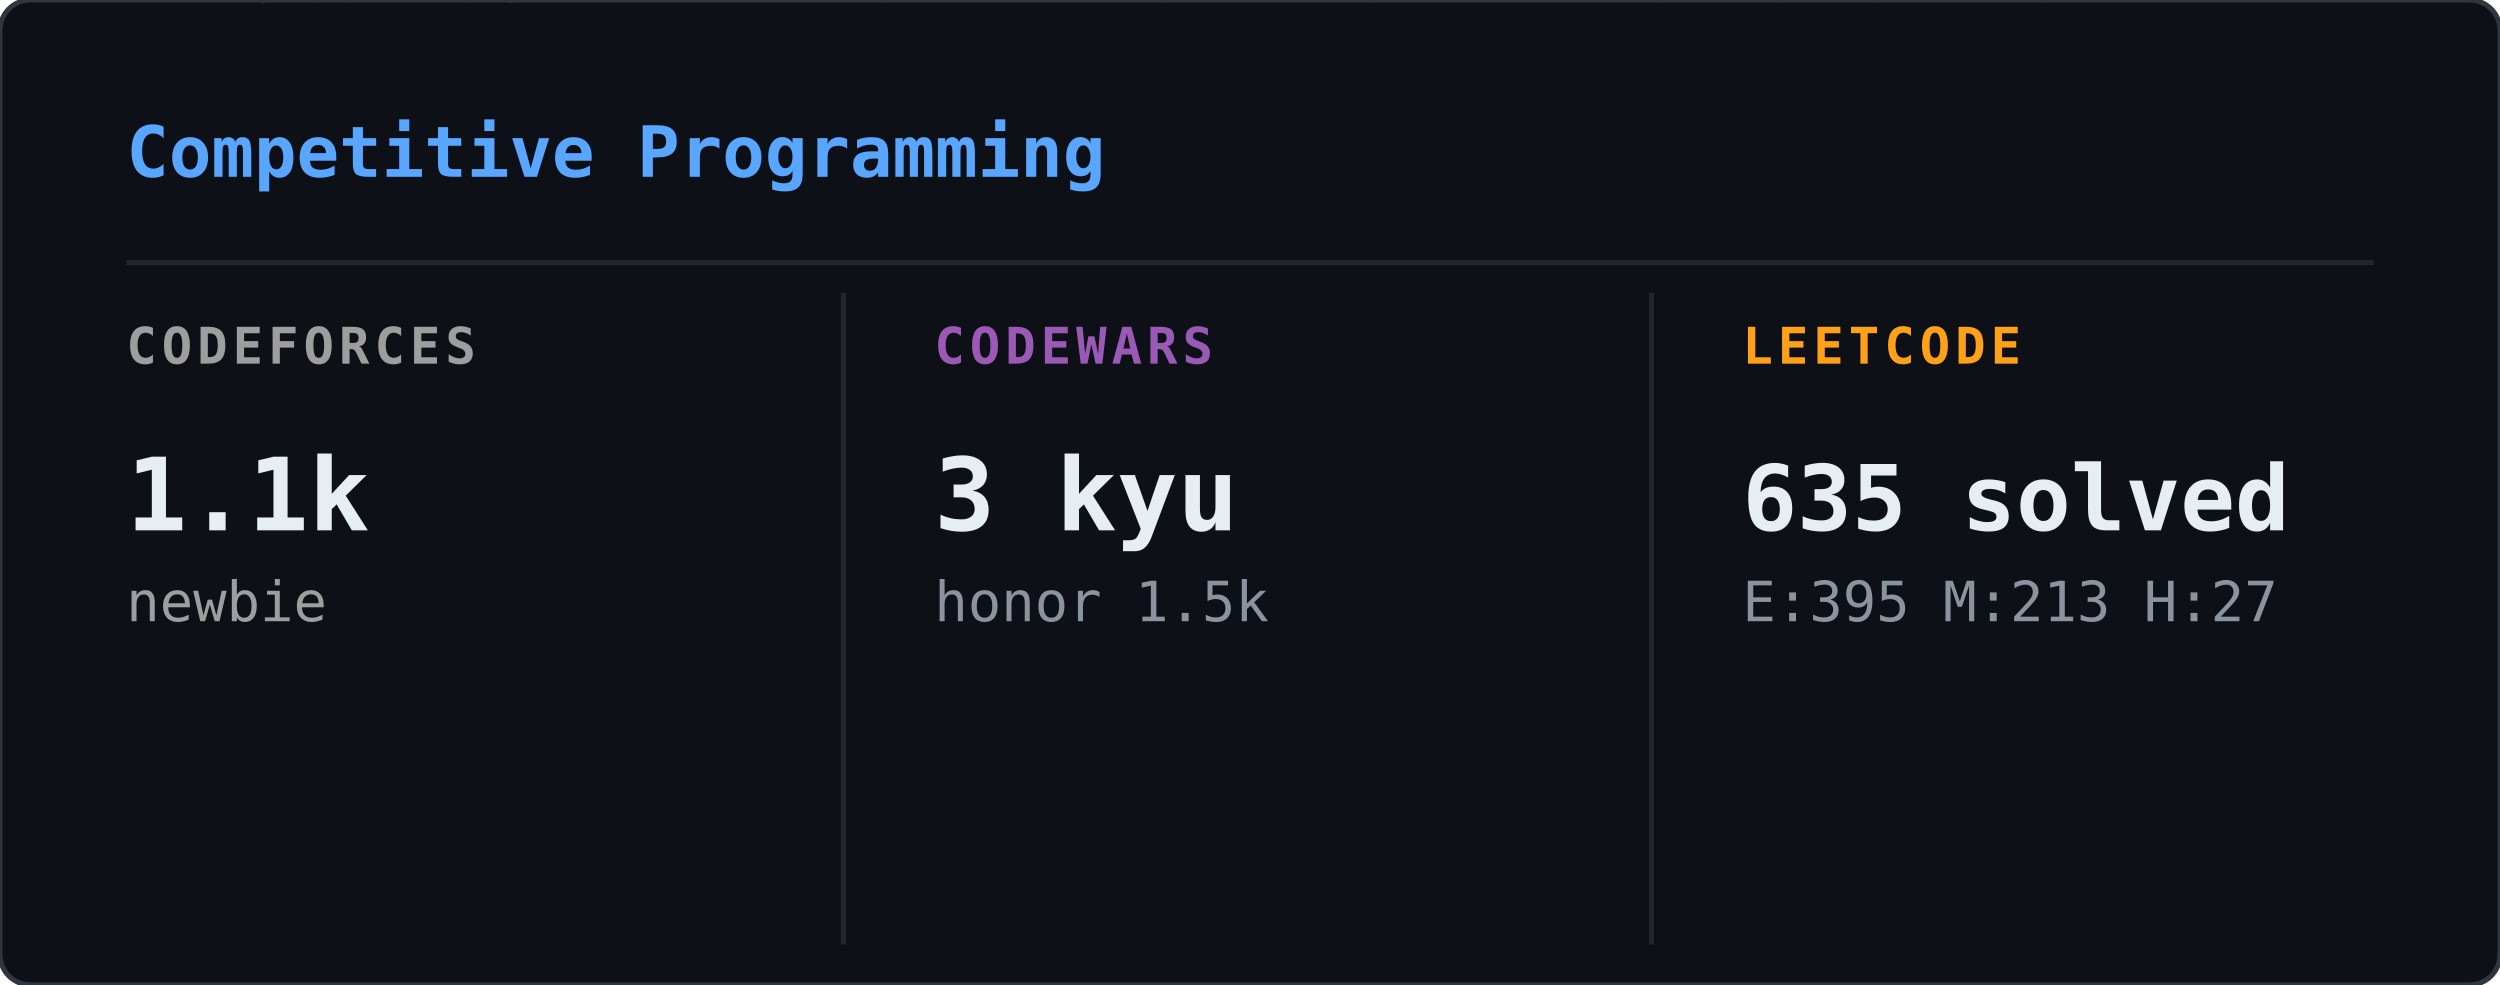
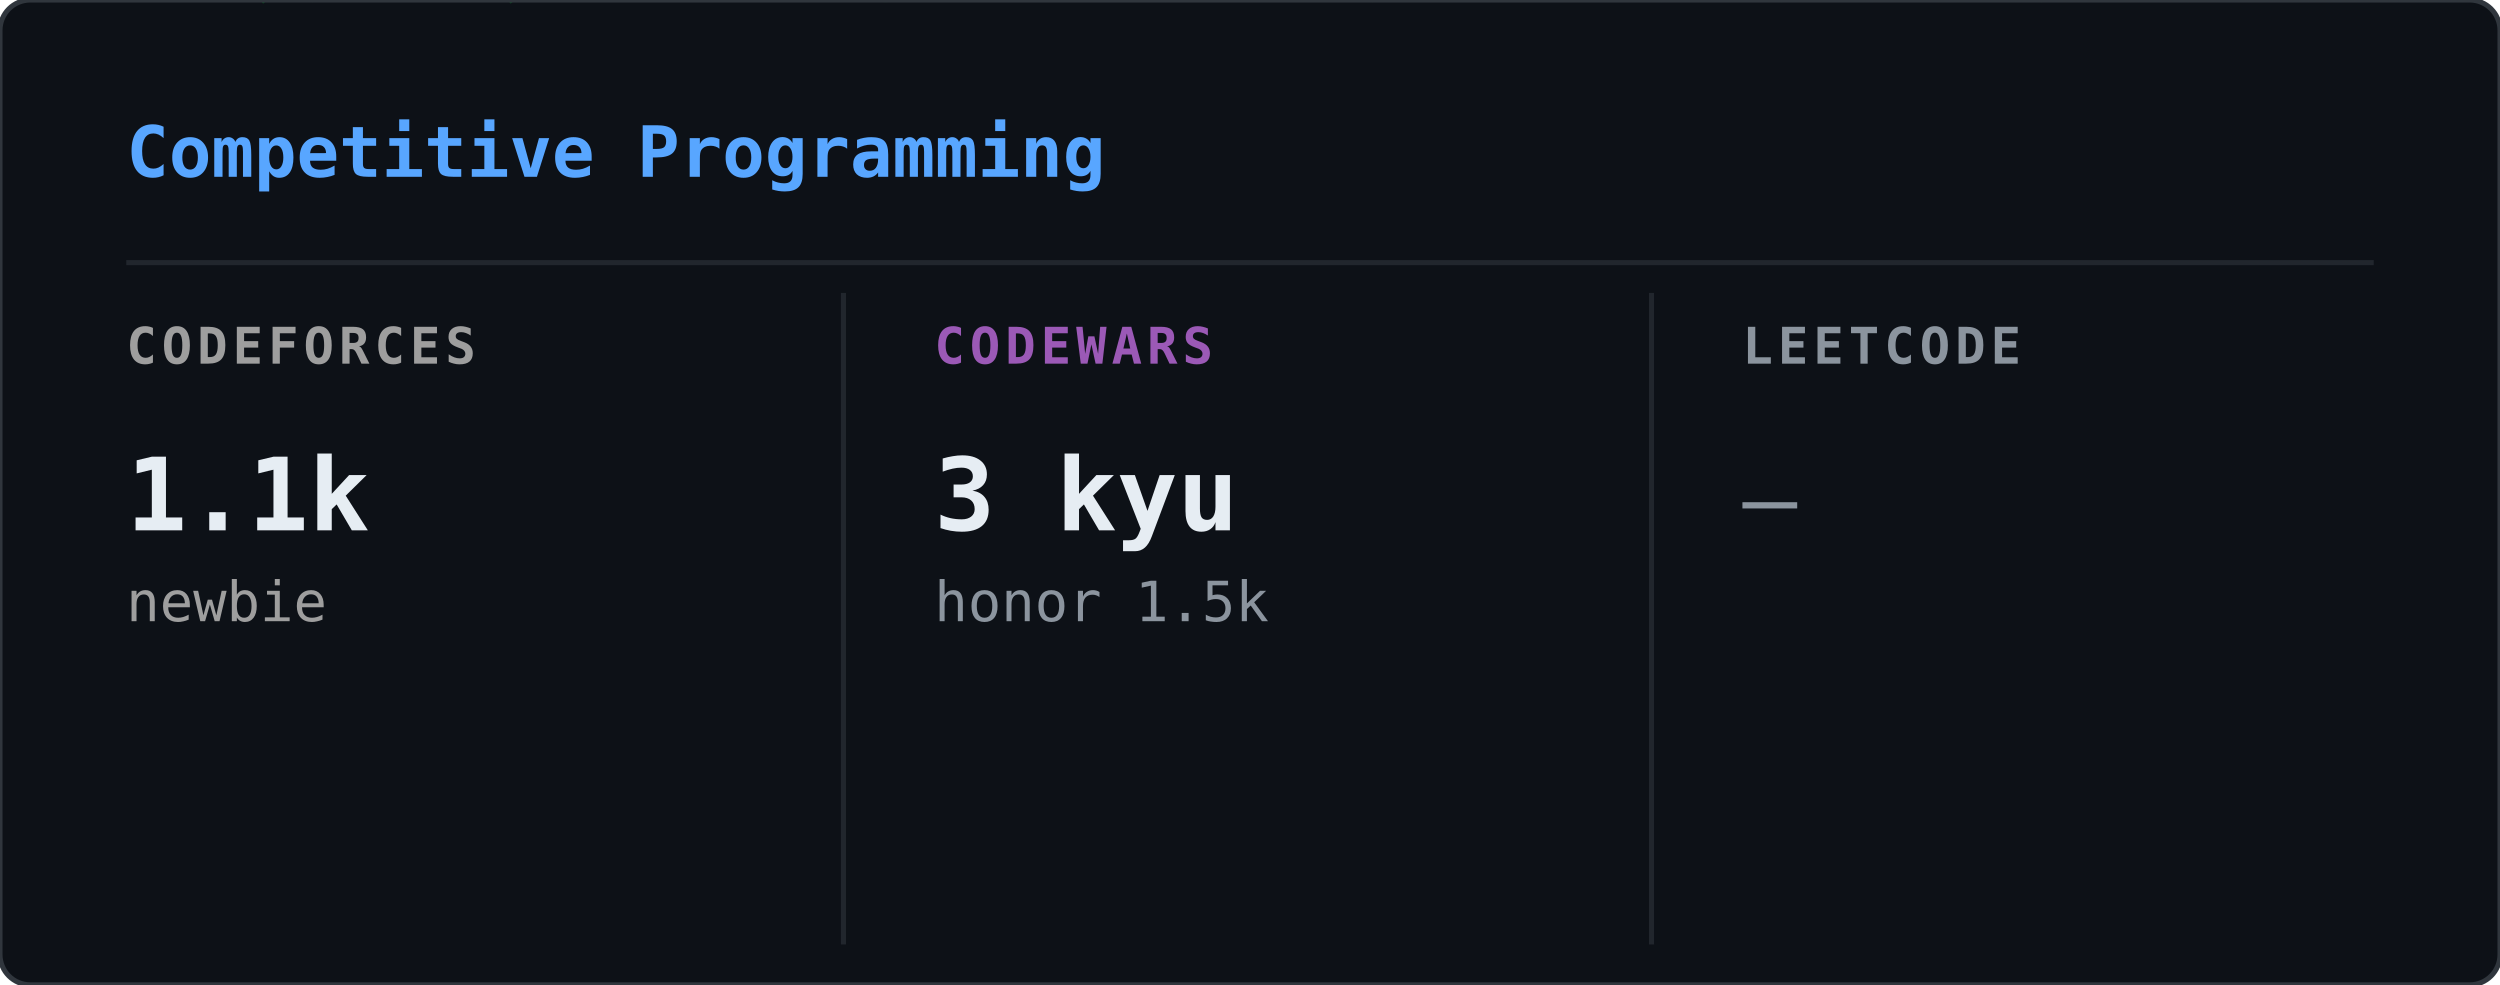
<svg xmlns="http://www.w3.org/2000/svg" width="495" height="195" viewBox="0 0 495 195">
  <defs>
    <clipPath id="cp-clip">
      <rect width="495" height="195" rx="6" />
    </clipPath>
  </defs>
  <rect width="495" height="195" rx="6" fill="#0d1117" />
  <g clip-path="url(#cp-clip)">
    <g opacity="0.22">
      <style>@keyframes cp0{from{transform:translateY(-60px)}to{transform:translateY(209px)}}@keyframes cp1{from{transform:translateY(-46px)}to{transform:translateY(209px)}}@keyframes cp2{from{transform:translateY(-46px)}to{transform:translateY(209px)}}@keyframes cp3{from{transform:translateY(-46px)}to{transform:translateY(209px)}}@keyframes cp4{from{transform:translateY(-46px)}to{transform:translateY(209px)}}@keyframes cp5{from{transform:translateY(-46px)}to{transform:translateY(209px)}}@keyframes cp6{from{transform:translateY(-46px)}to{transform:translateY(209px)}}@keyframes cp7{from{transform:translateY(-46px)}to{transform:translateY(209px)}}@keyframes cp8{from{transform:translateY(-46px)}to{transform:translateY(209px)}}@keyframes cp9{from{transform:translateY(-46px)}to{transform:translateY(209px)}}@keyframes cp10{from{transform:translateY(-46px)}to{transform:translateY(209px)}}@keyframes cp11{from{transform:translateY(-46px)}to{transform:translateY(209px)}}@keyframes cp12{from{transform:translateY(-46px)}to{transform:translateY(209px)}}@keyframes cp13{from{transform:translateY(-46px)}to{transform:translateY(209px)}}@keyframes cp14{from{transform:translateY(-46px)}to{transform:translateY(209px)}}@keyframes cp15{from{transform:translateY(-46px)}to{transform:translateY(209px)}}@keyframes cp16{from{transform:translateY(-46px)}to{transform:translateY(209px)}}@keyframes cp17{from{transform:translateY(-46px)}to{transform:translateY(209px)}}@keyframes cp18{from{transform:translateY(-46px)}to{transform:translateY(209px)}}@keyframes cp19{from{transform:translateY(-46px)}to{transform:translateY(209px)}}@keyframes cp20{from{transform:translateY(-46px)}to{transform:translateY(209px)}}@keyframes cp21{from{transform:translateY(-46px)}to{transform:translateY(209px)}}@keyframes cp22{from{transform:translateY(-46px)}to{transform:translateY(209px)}}@keyframes cp23{from{transform:translateY(-46px)}to{transform:translateY(209px)}}@keyframes cp24{from{transform:translateY(-46px)}to{transform:translateY(209px)}}@keyframes cp25{from{transform:translateY(-46px)}to{transform:translateY(209px)}}@keyframes cp26{from{transform:translateY(-46px)}to{transform:translateY(209px)}}@keyframes cp27{from{transform:translateY(-46px)}to{transform:translateY(209px)}}@keyframes cp28{from{transform:translateY(-46px)}to{transform:translateY(209px)}}@keyframes cp29{from{transform:translateY(-46px)}to{transform:translateY(209px)}}@keyframes cp30{from{transform:translateY(-46px)}to{transform:translateY(209px)}}@keyframes cp31{from{transform:translateY(-46px)}to{transform:translateY(209px)}}@keyframes cp32{from{transform:translateY(-46px)}to{transform:translateY(209px)}}@keyframes cp33{from{transform:translateY(-46px)}to{transform:translateY(209px)}}@keyframes cp34{from{transform:translateY(-46px)}to{transform:translateY(209px)}}@keyframes cp35{from{transform:translateY(-46px)}to{transform:translateY(209px)}}@keyframes cp36{from{transform:translateY(-46px)}to{transform:translateY(209px)}}@keyframes cp37{from{transform:translateY(-46px)}to{transform:translateY(209px)}}</style>
      <g style="animation:cp0 2.40s linear infinite;animation-delay:-0.01s">
        <text x="366" y="0" font-family="monospace" font-size="12" fill="#00ff41">5</text>
        <text x="366" y="-14" font-family="monospace" font-size="12" fill="#00ff41" opacity="0.80">ﾔ</text>
        <text x="366" y="-28" font-family="monospace" font-size="12" fill="#00ff41" opacity="0.60">ﾀ</text>
        <text x="366" y="-42" font-family="monospace" font-size="12" fill="#00ff41" opacity="0.40">ｿ</text>
        <text x="366" y="-56" font-family="monospace" font-size="12" fill="#00ff41" opacity="0.20">2</text>
      </g>
      <g style="animation:cp1 1.88s linear infinite;animation-delay:-1.42s">
        <text x="221" y="0" font-family="monospace" font-size="12" fill="#00ff41">ﾝ</text>
        <text x="221" y="-14" font-family="monospace" font-size="12" fill="#00ff41" opacity="0.75">ﾘ</text>
        <text x="221" y="-28" font-family="monospace" font-size="12" fill="#00ff41" opacity="0.50">ﾚ</text>
        <text x="221" y="-42" font-family="monospace" font-size="12" fill="#00ff41" opacity="0.25">ｧ</text>
      </g>
      <g style="animation:cp2 3.18s linear infinite;animation-delay:-0.68s">
        <text x="195" y="0" font-family="monospace" font-size="12" fill="#00ff41">ｺ</text>
        <text x="195" y="-14" font-family="monospace" font-size="12" fill="#00ff41" opacity="0.75">ﾃ</text>
        <text x="195" y="-28" font-family="monospace" font-size="12" fill="#00ff41" opacity="0.50">ｾ</text>
        <text x="195" y="-42" font-family="monospace" font-size="12" fill="#00ff41" opacity="0.25">ｬ</text>
      </g>
      <g style="animation:cp3 2.37s linear infinite;animation-delay:-0.52s">
        <text x="25" y="0" font-family="monospace" font-size="12" fill="#00ff41">ﾍ</text>
        <text x="25" y="-14" font-family="monospace" font-size="12" fill="#00ff41" opacity="0.75">ｺ</text>
        <text x="25" y="-28" font-family="monospace" font-size="12" fill="#00ff41" opacity="0.50">ｧ</text>
        <text x="25" y="-42" font-family="monospace" font-size="12" fill="#00ff41" opacity="0.25">ｫ</text>
      </g>
      <g style="animation:cp4 2.42s linear infinite;animation-delay:-0.67s">
        <text x="113" y="0" font-family="monospace" font-size="12" fill="#00ff41">ｭ</text>
        <text x="113" y="-14" font-family="monospace" font-size="12" fill="#00ff41" opacity="0.75">1</text>
        <text x="113" y="-28" font-family="monospace" font-size="12" fill="#00ff41" opacity="0.50">ﾅ</text>
        <text x="113" y="-42" font-family="monospace" font-size="12" fill="#00ff41" opacity="0.25">1</text>
      </g>
      <g style="animation:cp5 2.93s linear infinite;animation-delay:-1.00s">
        <text x="469" y="0" font-family="monospace" font-size="12" fill="#00ff41">ﾄ</text>
        <text x="469" y="-14" font-family="monospace" font-size="12" fill="#00ff41" opacity="0.75">ﾈ</text>
        <text x="469" y="-28" font-family="monospace" font-size="12" fill="#00ff41" opacity="0.50">ﾆ</text>
        <text x="469" y="-42" font-family="monospace" font-size="12" fill="#00ff41" opacity="0.25">ｼ</text>
      </g>
      <g style="animation:cp6 2.61s linear infinite;animation-delay:-1.55s">
        <text x="353" y="0" font-family="monospace" font-size="12" fill="#00ff41">0</text>
        <text x="353" y="-14" font-family="monospace" font-size="12" fill="#00ff41" opacity="0.75">ｵ</text>
        <text x="353" y="-28" font-family="monospace" font-size="12" fill="#00ff41" opacity="0.50">ﾅ</text>
        <text x="353" y="-42" font-family="monospace" font-size="12" fill="#00ff41" opacity="0.25">5</text>
      </g>
      <g style="animation:cp7 2.10s linear infinite;animation-delay:-0.63s">
        <text x="67" y="0" font-family="monospace" font-size="12" fill="#00ff41">ｱ</text>
        <text x="67" y="-14" font-family="monospace" font-size="12" fill="#00ff41" opacity="0.75">ﾍ</text>
        <text x="67" y="-28" font-family="monospace" font-size="12" fill="#00ff41" opacity="0.50">ﾆ</text>
        <text x="67" y="-42" font-family="monospace" font-size="12" fill="#00ff41" opacity="0.25">ｨ</text>
      </g>
      <g style="animation:cp8 1.60s linear infinite;animation-delay:-0.98s">
        <text x="91" y="0" font-family="monospace" font-size="12" fill="#00ff41">ｱ</text>
        <text x="91" y="-14" font-family="monospace" font-size="12" fill="#00ff41" opacity="0.75">1</text>
        <text x="91" y="-28" font-family="monospace" font-size="12" fill="#00ff41" opacity="0.50">7</text>
        <text x="91" y="-42" font-family="monospace" font-size="12" fill="#00ff41" opacity="0.25">ﾃ</text>
      </g>
      <g style="animation:cp9 2.20s linear infinite;animation-delay:-1.29s">
        <text x="332" y="0" font-family="monospace" font-size="12" fill="#00ff41">ﾇ</text>
        <text x="332" y="-14" font-family="monospace" font-size="12" fill="#00ff41" opacity="0.75">ﾘ</text>
        <text x="332" y="-28" font-family="monospace" font-size="12" fill="#00ff41" opacity="0.50">ﾍ</text>
        <text x="332" y="-42" font-family="monospace" font-size="12" fill="#00ff41" opacity="0.25">ﾃ</text>
      </g>
      <g style="animation:cp10 2.40s linear infinite;animation-delay:-0.51s">
        <text x="374" y="0" font-family="monospace" font-size="12" fill="#00ff41">ｶ</text>
        <text x="374" y="-14" font-family="monospace" font-size="12" fill="#00ff41" opacity="0.75">ｨ</text>
        <text x="374" y="-28" font-family="monospace" font-size="12" fill="#00ff41" opacity="0.50">ﾝ</text>
        <text x="374" y="-42" font-family="monospace" font-size="12" fill="#00ff41" opacity="0.25">ｼ</text>
      </g>
      <g style="animation:cp11 1.70s linear infinite;animation-delay:-1.08s">
        <text x="172" y="0" font-family="monospace" font-size="12" fill="#00ff41">ｲ</text>
        <text x="172" y="-14" font-family="monospace" font-size="12" fill="#00ff41" opacity="0.75">ｯ</text>
        <text x="172" y="-28" font-family="monospace" font-size="12" fill="#00ff41" opacity="0.50">ｻ</text>
        <text x="172" y="-42" font-family="monospace" font-size="12" fill="#00ff41" opacity="0.25">ｮ</text>
      </g>
      <g style="animation:cp12 2.37s linear infinite;animation-delay:-2.03s">
        <text x="99" y="0" font-family="monospace" font-size="12" fill="#00ff41">ｯ</text>
        <text x="99" y="-14" font-family="monospace" font-size="12" fill="#00ff41" opacity="0.75">1</text>
        <text x="99" y="-28" font-family="monospace" font-size="12" fill="#00ff41" opacity="0.50">ﾅ</text>
        <text x="99" y="-42" font-family="monospace" font-size="12" fill="#00ff41" opacity="0.25">ｬ</text>
      </g>
      <g style="animation:cp13 1.65s linear infinite;animation-delay:-0.30s">
        <text x="106" y="0" font-family="monospace" font-size="12" fill="#00ff41">ﾛ</text>
        <text x="106" y="-14" font-family="monospace" font-size="12" fill="#00ff41" opacity="0.75">ｧ</text>
        <text x="106" y="-28" font-family="monospace" font-size="12" fill="#00ff41" opacity="0.50">0</text>
        <text x="106" y="-42" font-family="monospace" font-size="12" fill="#00ff41" opacity="0.25">ｹ</text>
      </g>
      <g style="animation:cp14 2.77s linear infinite;animation-delay:-2.62s">
        <text x="327" y="0" font-family="monospace" font-size="12" fill="#00ff41">ｸ</text>
        <text x="327" y="-14" font-family="monospace" font-size="12" fill="#00ff41" opacity="0.75">ｵ</text>
        <text x="327" y="-28" font-family="monospace" font-size="12" fill="#00ff41" opacity="0.50">ｺ</text>
        <text x="327" y="-42" font-family="monospace" font-size="12" fill="#00ff41" opacity="0.25">ﾅ</text>
      </g>
      <g style="animation:cp15 1.84s linear infinite;animation-delay:-0.81s">
        <text x="477" y="0" font-family="monospace" font-size="12" fill="#00ff41">ﾐ</text>
        <text x="477" y="-14" font-family="monospace" font-size="12" fill="#00ff41" opacity="0.75">ｿ</text>
        <text x="477" y="-28" font-family="monospace" font-size="12" fill="#00ff41" opacity="0.50">0</text>
        <text x="477" y="-42" font-family="monospace" font-size="12" fill="#00ff41" opacity="0.25">ｫ</text>
      </g>
      <g style="animation:cp16 2.85s linear infinite;animation-delay:-1.49s">
        <text x="259" y="0" font-family="monospace" font-size="12" fill="#00ff41">ﾓ</text>
        <text x="259" y="-14" font-family="monospace" font-size="12" fill="#00ff41" opacity="0.75">ﾒ</text>
        <text x="259" y="-28" font-family="monospace" font-size="12" fill="#00ff41" opacity="0.50">ｩ</text>
        <text x="259" y="-42" font-family="monospace" font-size="12" fill="#00ff41" opacity="0.25">ｧ</text>
      </g>
      <g style="animation:cp17 1.80s linear infinite;animation-delay:-0.23s">
        <text x="369" y="0" font-family="monospace" font-size="12" fill="#00ff41">ｱ</text>
        <text x="369" y="-14" font-family="monospace" font-size="12" fill="#00ff41" opacity="0.75">ﾊ</text>
        <text x="369" y="-28" font-family="monospace" font-size="12" fill="#00ff41" opacity="0.50">ｼ</text>
        <text x="369" y="-42" font-family="monospace" font-size="12" fill="#00ff41" opacity="0.25">4</text>
      </g>
      <g style="animation:cp18 2.40s linear infinite;animation-delay:-0.13s">
        <text x="135" y="0" font-family="monospace" font-size="12" fill="#00ff41">ﾋ</text>
        <text x="135" y="-14" font-family="monospace" font-size="12" fill="#00ff41" opacity="0.75">ﾇ</text>
        <text x="135" y="-28" font-family="monospace" font-size="12" fill="#00ff41" opacity="0.50">ﾚ</text>
        <text x="135" y="-42" font-family="monospace" font-size="12" fill="#00ff41" opacity="0.25">ﾓ</text>
      </g>
      <g style="animation:cp19 2.61s linear infinite;animation-delay:-2.31s">
        <text x="114" y="0" font-family="monospace" font-size="12" fill="#00ff41">8</text>
        <text x="114" y="-14" font-family="monospace" font-size="12" fill="#00ff41" opacity="0.75">ﾗ</text>
        <text x="114" y="-28" font-family="monospace" font-size="12" fill="#00ff41" opacity="0.50">ﾌ</text>
        <text x="114" y="-42" font-family="monospace" font-size="12" fill="#00ff41" opacity="0.25">ｬ</text>
      </g>
      <g style="animation:cp20 2.89s linear infinite;animation-delay:-0.51s">
        <text x="277" y="0" font-family="monospace" font-size="12" fill="#00ff41">7</text>
        <text x="277" y="-14" font-family="monospace" font-size="12" fill="#00ff41" opacity="0.75">5</text>
        <text x="277" y="-28" font-family="monospace" font-size="12" fill="#00ff41" opacity="0.50">ｿ</text>
        <text x="277" y="-42" font-family="monospace" font-size="12" fill="#00ff41" opacity="0.25">ｿ</text>
      </g>
      <g style="animation:cp21 2.92s linear infinite;animation-delay:-1.28s">
        <text x="404" y="0" font-family="monospace" font-size="12" fill="#00ff41">ﾉ</text>
        <text x="404" y="-14" font-family="monospace" font-size="12" fill="#00ff41" opacity="0.75">ﾍ</text>
        <text x="404" y="-28" font-family="monospace" font-size="12" fill="#00ff41" opacity="0.50">ﾔ</text>
        <text x="404" y="-42" font-family="monospace" font-size="12" fill="#00ff41" opacity="0.25">4</text>
      </g>
      <g style="animation:cp22 1.87s linear infinite;animation-delay:-1.12s">
        <text x="41" y="0" font-family="monospace" font-size="12" fill="#00ff41">ｼ</text>
        <text x="41" y="-14" font-family="monospace" font-size="12" fill="#00ff41" opacity="0.75">ﾃ</text>
        <text x="41" y="-28" font-family="monospace" font-size="12" fill="#00ff41" opacity="0.50">ｸ</text>
        <text x="41" y="-42" font-family="monospace" font-size="12" fill="#00ff41" opacity="0.25">ｪ</text>
      </g>
      <g style="animation:cp23 1.78s linear infinite;animation-delay:-1.10s">
        <text x="449" y="0" font-family="monospace" font-size="12" fill="#00ff41">ﾋ</text>
        <text x="449" y="-14" font-family="monospace" font-size="12" fill="#00ff41" opacity="0.75">ｵ</text>
        <text x="449" y="-28" font-family="monospace" font-size="12" fill="#00ff41" opacity="0.50">ﾓ</text>
        <text x="449" y="-42" font-family="monospace" font-size="12" fill="#00ff41" opacity="0.25">ｹ</text>
      </g>
      <g style="animation:cp24 3.10s linear infinite;animation-delay:-3.00s">
        <text x="270" y="0" font-family="monospace" font-size="12" fill="#00ff41">ﾅ</text>
        <text x="270" y="-14" font-family="monospace" font-size="12" fill="#00ff41" opacity="0.75">6</text>
        <text x="270" y="-28" font-family="monospace" font-size="12" fill="#00ff41" opacity="0.50">ｭ</text>
        <text x="270" y="-42" font-family="monospace" font-size="12" fill="#00ff41" opacity="0.25">ﾒ</text>
      </g>
      <g style="animation:cp25 3.05s linear infinite;animation-delay:-0.93s">
        <text x="309" y="0" font-family="monospace" font-size="12" fill="#00ff41">ｫ</text>
        <text x="309" y="-14" font-family="monospace" font-size="12" fill="#00ff41" opacity="0.75">ﾓ</text>
        <text x="309" y="-28" font-family="monospace" font-size="12" fill="#00ff41" opacity="0.50">ｫ</text>
        <text x="309" y="-42" font-family="monospace" font-size="12" fill="#00ff41" opacity="0.25">0</text>
      </g>
      <g style="animation:cp26 3.00s linear infinite;animation-delay:-2.68s">
        <text x="50" y="0" font-family="monospace" font-size="12" fill="#00ff41">ｯ</text>
        <text x="50" y="-14" font-family="monospace" font-size="12" fill="#00ff41" opacity="0.75">6</text>
        <text x="50" y="-28" font-family="monospace" font-size="12" fill="#00ff41" opacity="0.50">ｭ</text>
        <text x="50" y="-42" font-family="monospace" font-size="12" fill="#00ff41" opacity="0.25">ｯ</text>
      </g>
      <g style="animation:cp27 1.74s linear infinite;animation-delay:-1.11s">
        <text x="471" y="0" font-family="monospace" font-size="12" fill="#00ff41">ｼ</text>
        <text x="471" y="-14" font-family="monospace" font-size="12" fill="#00ff41" opacity="0.75">ｧ</text>
        <text x="471" y="-28" font-family="monospace" font-size="12" fill="#00ff41" opacity="0.50">ﾋ</text>
        <text x="471" y="-42" font-family="monospace" font-size="12" fill="#00ff41" opacity="0.25">ﾋ</text>
      </g>
      <g style="animation:cp28 1.67s linear infinite;animation-delay:-1.33s">
        <text x="228" y="0" font-family="monospace" font-size="12" fill="#00ff41">ﾔ</text>
        <text x="228" y="-14" font-family="monospace" font-size="12" fill="#00ff41" opacity="0.75">1</text>
        <text x="228" y="-28" font-family="monospace" font-size="12" fill="#00ff41" opacity="0.50">ﾌ</text>
        <text x="228" y="-42" font-family="monospace" font-size="12" fill="#00ff41" opacity="0.25">ﾊ</text>
      </g>
      <g style="animation:cp29 2.02s linear infinite;animation-delay:-0.64s">
        <text x="60" y="0" font-family="monospace" font-size="12" fill="#00ff41">ﾃ</text>
        <text x="60" y="-14" font-family="monospace" font-size="12" fill="#00ff41" opacity="0.75">ｭ</text>
        <text x="60" y="-28" font-family="monospace" font-size="12" fill="#00ff41" opacity="0.50">ﾔ</text>
        <text x="60" y="-42" font-family="monospace" font-size="12" fill="#00ff41" opacity="0.25">ﾀ</text>
      </g>
      <g style="animation:cp30 2.97s linear infinite;animation-delay:-2.86s">
        <text x="178" y="0" font-family="monospace" font-size="12" fill="#00ff41">ﾇ</text>
        <text x="178" y="-14" font-family="monospace" font-size="12" fill="#00ff41" opacity="0.75">ﾕ</text>
        <text x="178" y="-28" font-family="monospace" font-size="12" fill="#00ff41" opacity="0.50">ｷ</text>
        <text x="178" y="-42" font-family="monospace" font-size="12" fill="#00ff41" opacity="0.25">ｵ</text>
      </g>
      <g style="animation:cp31 1.75s linear infinite;animation-delay:-1.72s">
        <text x="175" y="0" font-family="monospace" font-size="12" fill="#00ff41">ﾉ</text>
        <text x="175" y="-14" font-family="monospace" font-size="12" fill="#00ff41" opacity="0.75">ｸ</text>
        <text x="175" y="-28" font-family="monospace" font-size="12" fill="#00ff41" opacity="0.50">ｿ</text>
        <text x="175" y="-42" font-family="monospace" font-size="12" fill="#00ff41" opacity="0.25">ﾍ</text>
      </g>
      <g style="animation:cp32 2.71s linear infinite;animation-delay:-2.06s">
        <text x="309" y="0" font-family="monospace" font-size="12" fill="#00ff41">ﾉ</text>
        <text x="309" y="-14" font-family="monospace" font-size="12" fill="#00ff41" opacity="0.75">ﾜ</text>
        <text x="309" y="-28" font-family="monospace" font-size="12" fill="#00ff41" opacity="0.50">ｶ</text>
        <text x="309" y="-42" font-family="monospace" font-size="12" fill="#00ff41" opacity="0.25">ﾇ</text>
      </g>
      <g style="animation:cp33 2.23s linear infinite;animation-delay:-1.91s">
        <text x="20" y="0" font-family="monospace" font-size="12" fill="#00ff41">7</text>
        <text x="20" y="-14" font-family="monospace" font-size="12" fill="#00ff41" opacity="0.75">5</text>
        <text x="20" y="-28" font-family="monospace" font-size="12" fill="#00ff41" opacity="0.50">ｶ</text>
        <text x="20" y="-42" font-family="monospace" font-size="12" fill="#00ff41" opacity="0.25">ｼ</text>
      </g>
      <g style="animation:cp34 2.66s linear infinite;animation-delay:-1.12s">
        <text x="351" y="0" font-family="monospace" font-size="12" fill="#00ff41">ﾅ</text>
        <text x="351" y="-14" font-family="monospace" font-size="12" fill="#00ff41" opacity="0.75">3</text>
        <text x="351" y="-28" font-family="monospace" font-size="12" fill="#00ff41" opacity="0.50">ﾋ</text>
        <text x="351" y="-42" font-family="monospace" font-size="12" fill="#00ff41" opacity="0.25">ｴ</text>
      </g>
      <g style="animation:cp35 2.77s linear infinite;animation-delay:-0.59s">
        <text x="279" y="0" font-family="monospace" font-size="12" fill="#00ff41">ﾋ</text>
        <text x="279" y="-14" font-family="monospace" font-size="12" fill="#00ff41" opacity="0.75">ｨ</text>
        <text x="279" y="-28" font-family="monospace" font-size="12" fill="#00ff41" opacity="0.50">ﾈ</text>
        <text x="279" y="-42" font-family="monospace" font-size="12" fill="#00ff41" opacity="0.25">ﾑ</text>
      </g>
      <g style="animation:cp36 2.13s linear infinite;animation-delay:-1.62s">
        <text x="402" y="0" font-family="monospace" font-size="12" fill="#00ff41">ｳ</text>
        <text x="402" y="-14" font-family="monospace" font-size="12" fill="#00ff41" opacity="0.75">ｪ</text>
        <text x="402" y="-28" font-family="monospace" font-size="12" fill="#00ff41" opacity="0.50">2</text>
        <text x="402" y="-42" font-family="monospace" font-size="12" fill="#00ff41" opacity="0.25">ﾊ</text>
      </g>
      <g style="animation:cp37 1.57s linear infinite;animation-delay:-0.79s">
        <text x="465" y="0" font-family="monospace" font-size="12" fill="#00ff41">ﾋ</text>
        <text x="465" y="-14" font-family="monospace" font-size="12" fill="#00ff41" opacity="0.75">ﾌ</text>
        <text x="465" y="-28" font-family="monospace" font-size="12" fill="#00ff41" opacity="0.50">ｯ</text>
        <text x="465" y="-42" font-family="monospace" font-size="12" fill="#00ff41" opacity="0.25">ｨ</text>
      </g>
    </g>
  </g>
  <rect width="495" height="195" rx="6" fill="none" stroke="#30363d" stroke-width="1" />
  <text x="25" y="35" font-family="monospace" font-size="14" font-weight="600" fill="#58a6ff">Competitive Programming</text>
  <line x1="25" y1="52" x2="470" y2="52" stroke="#21262d" stroke-width="1" />
  <line x1="167" y1="58" x2="167" y2="187" stroke="#21262d" stroke-width="1" />
  <line x1="327" y1="58" x2="327" y2="187" stroke="#21262d" stroke-width="1" />
  <text x="25" y="72" font-family="monospace" font-size="10" font-weight="600" fill="#9e9e9e" letter-spacing="1">CODEFORCES</text>
  <text x="25" y="105" font-family="monospace" font-size="20" font-weight="700" fill="#e6edf3">1.1k</text>
  <text x="25" y="123" font-family="monospace" font-size="11" font-weight="400" fill="#9e9e9e">newbie</text>
  <text x="185" y="72" font-family="monospace" font-size="10" font-weight="600" fill="#9b59b6" letter-spacing="1">CODEWARS</text>
  <text x="185" y="105" font-family="monospace" font-size="20" font-weight="700" fill="#e6edf3">3 kyu</text>
  <text x="185" y="123" font-family="monospace" font-size="11" font-weight="400" fill="#8b949e">honor 1.5k</text>
-   <text x="345" y="72" font-family="monospace" font-size="10" font-weight="600" fill="#ffa116" letter-spacing="1">LEETCODE</text>
-   <text x="345" y="105" font-family="monospace" font-size="18" font-weight="700" fill="#e6edf3">635 solved</text>
-   <text x="345" y="123" font-family="monospace" font-size="11" font-weight="400" fill="#8b949e">E:395 M:213 H:27</text>
+   <text x="345" y="72" font-family="monospace" font-size="10" font-weight="600" fill="#8b949e" letter-spacing="1">LEETCODE</text>
+   <text x="345" y="105" font-family="monospace" font-size="18" font-weight="400" fill="#8b949e">—</text>
</svg>
